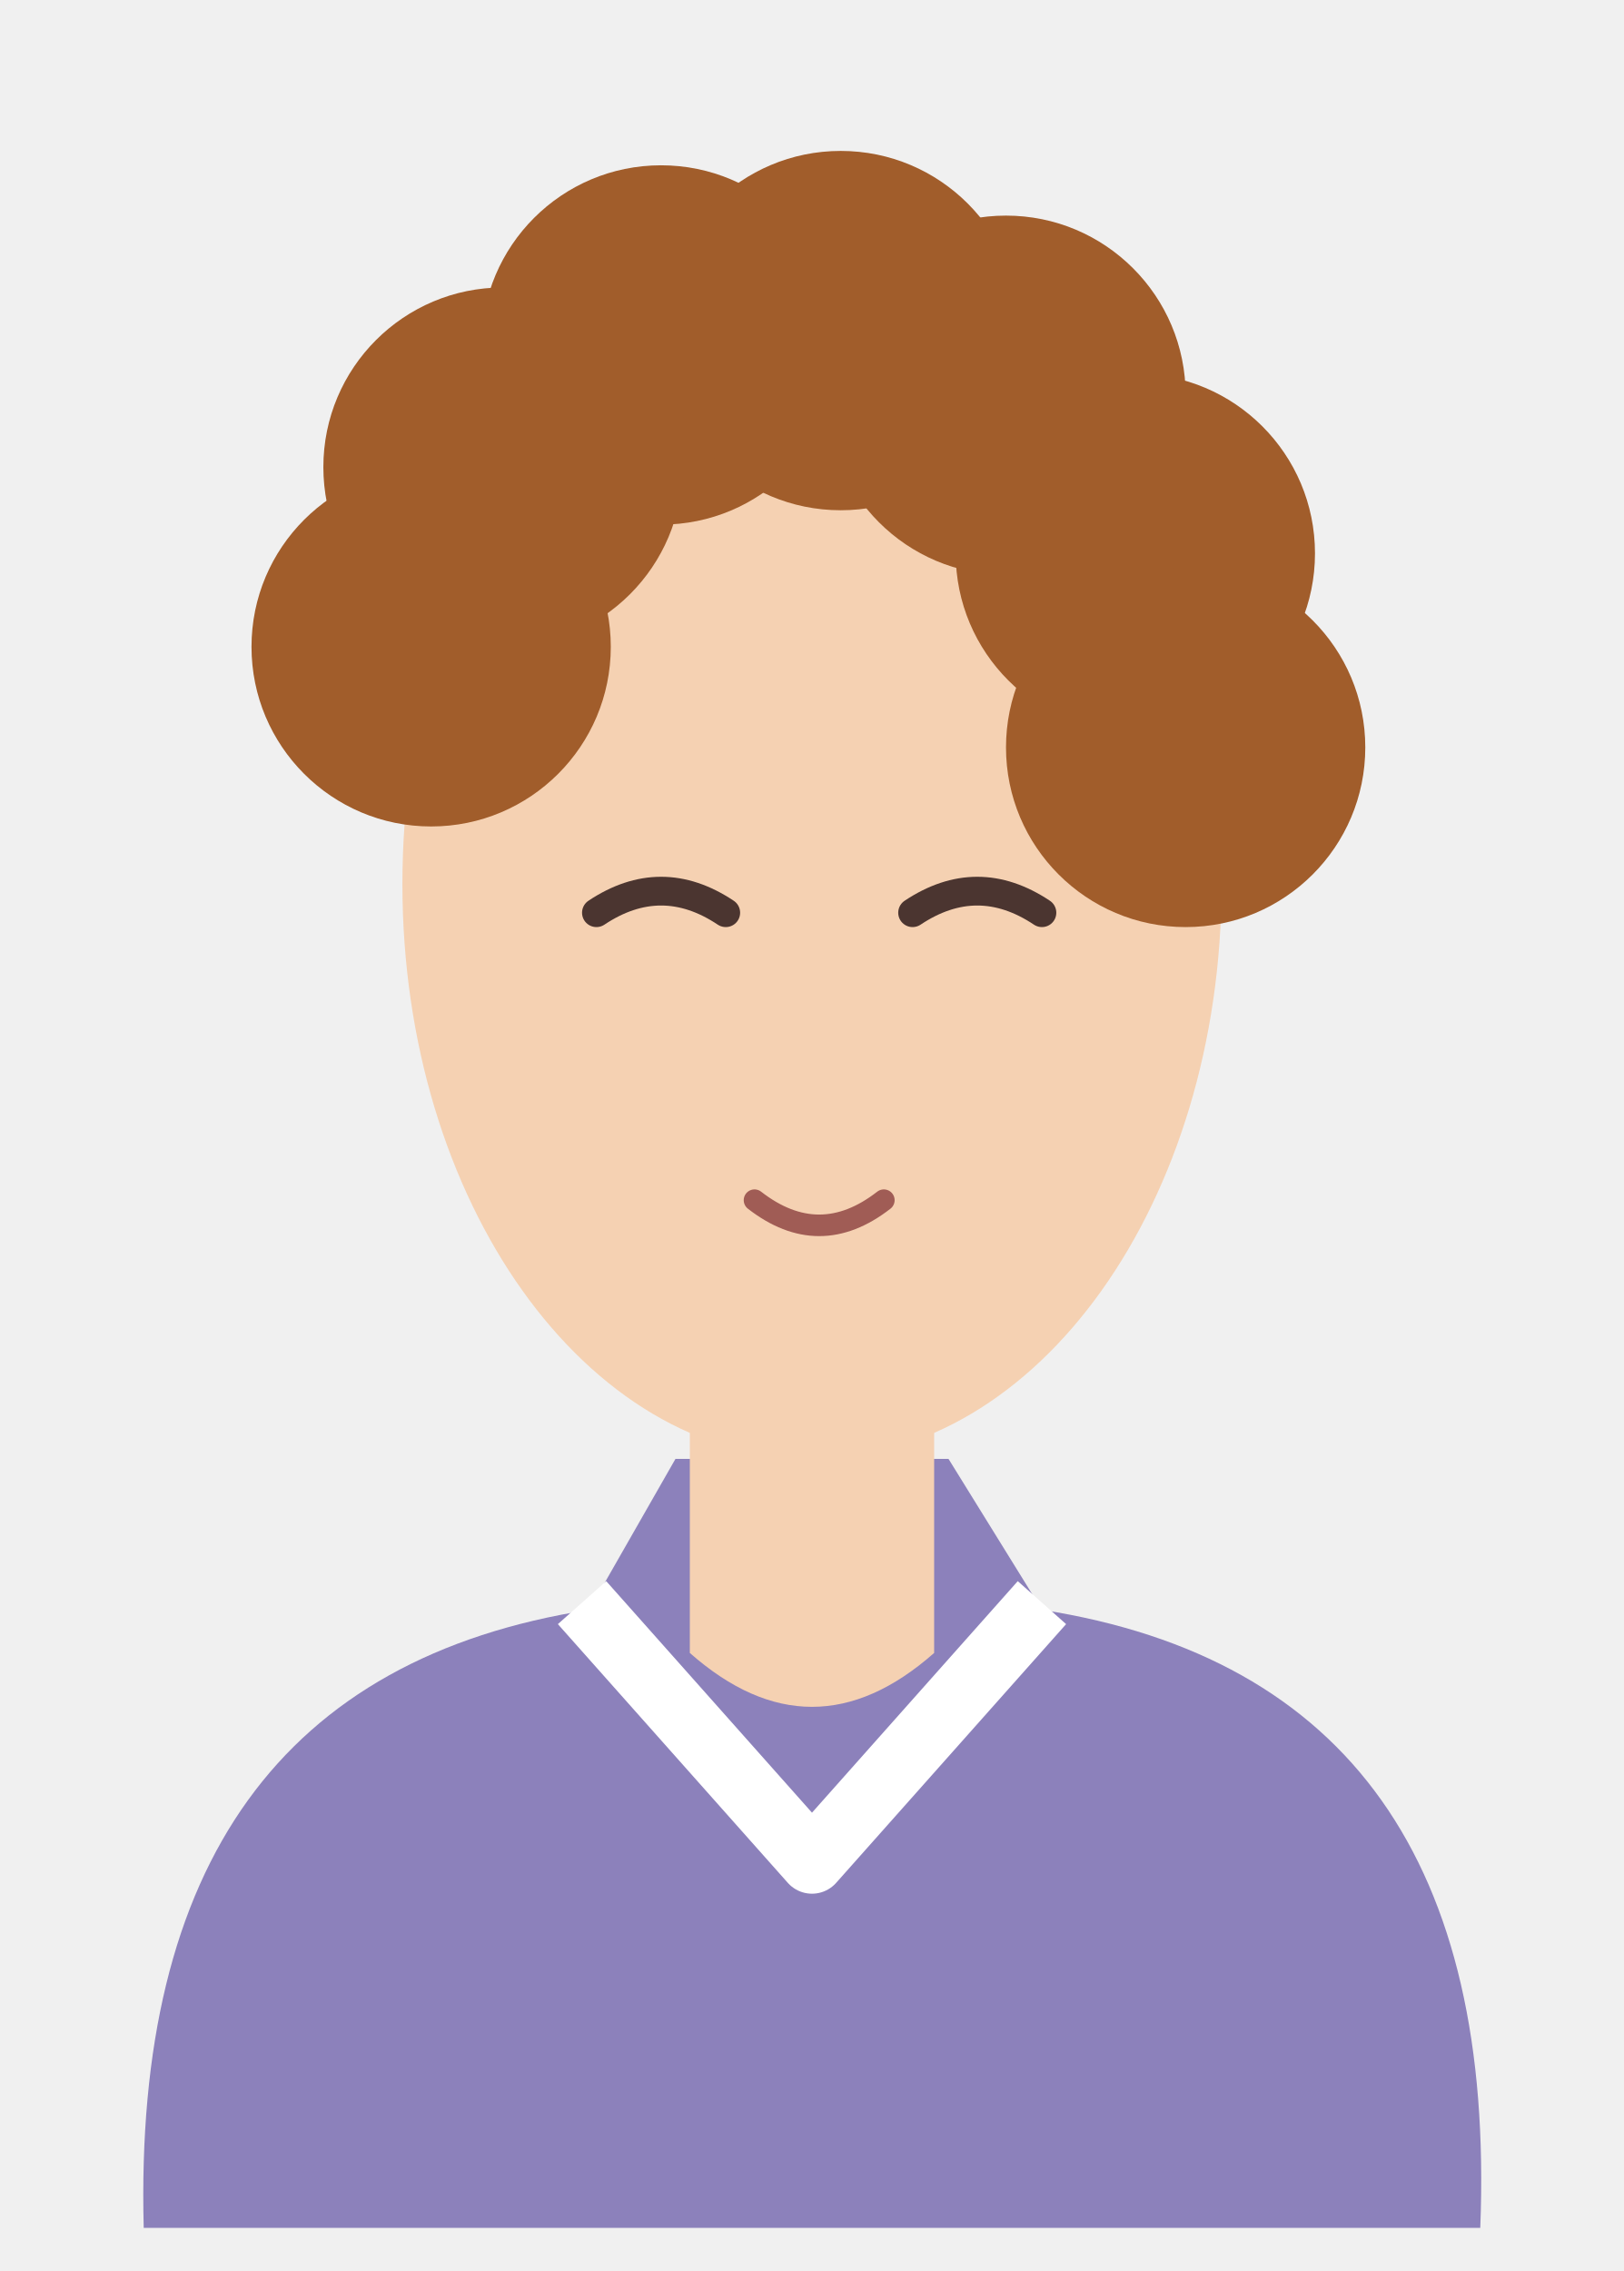
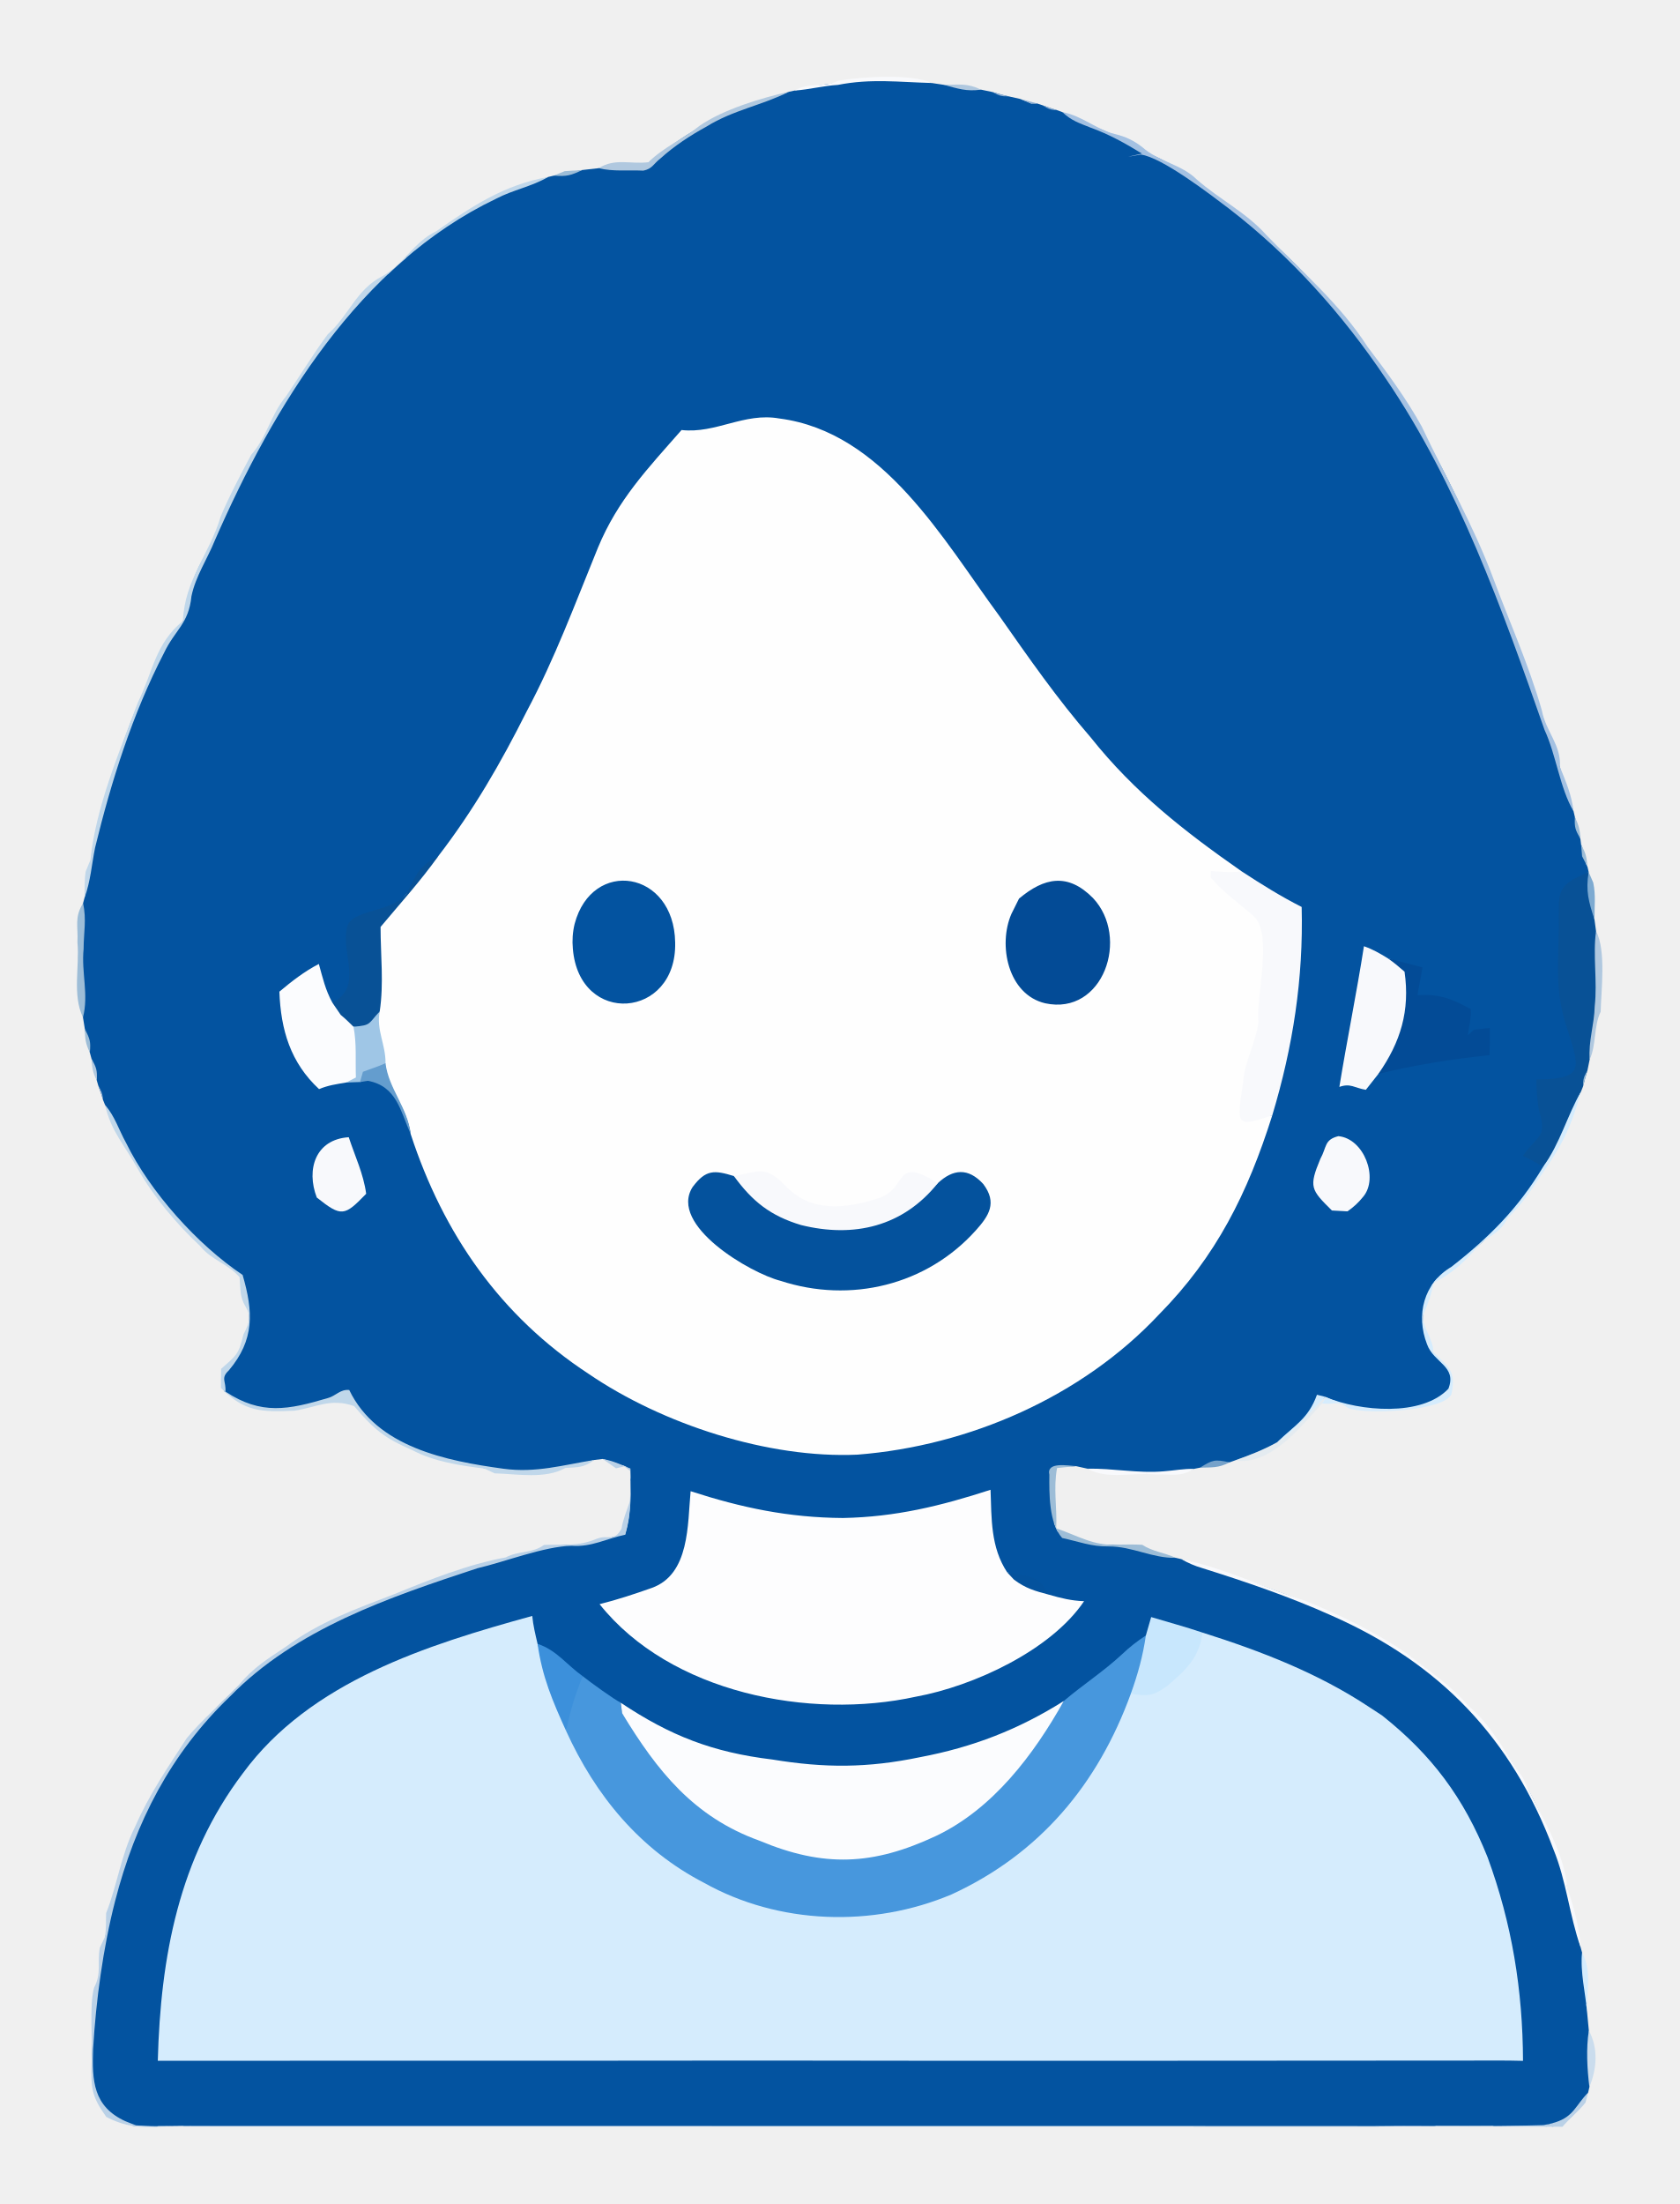
- <svg xmlns="http://www.w3.org/2000/svg" width="226" height="316" viewBox="0 0 226 316">
-   <path d="M20 310Q18 234 82 224L94 203H132L145 224Q209 234 206 310Z" fill="#8c81bb" />
-   <path d="M96 194V230Q113 245 130 230V194" fill="#f5d1b2" />
-   <ellipse cx="113" cy="123" rx="57" ry="80" fill="#f5d1b2" />
-   <circle cx="70" cy="65" r="25" fill="#a15d2b" />
-   <circle cx="92" cy="48" r="25" fill="#a15d2b" />
-   <circle cx="117" cy="46" r="25" fill="#a15d2b" />
-   <circle cx="140" cy="55" r="25" fill="#a15d2b" />
-   <circle cx="158" cy="77" r="25" fill="#a15d2b" />
-   <circle cx="60" cy="90" r="25" fill="#a15d2b" />
-   <circle cx="165" cy="104" r="25" fill="#a15d2b" />
-   <path d="M83 127q9 -6 18 0M127 127q9 -6 18 0" fill="none" stroke="#4b3530" stroke-width="4" stroke-linecap="round" />
-   <path d="M105 167q9 7 18 0" fill="none" stroke="#a05c55" stroke-width="3" stroke-linecap="round" />
-   <path d="M81 223L113 259L145 223" fill="none" stroke="#fff" stroke-width="9" stroke-linejoin="round" />
+ <svg xmlns="http://www.w3.org/2000/svg" width="237" height="311" viewBox="0 0 237 311">
+   <path fill="#0353a0" d="M112.14 12.78c2.02 -0.47 4.03 -0.93 6.09 -1.05c4.61 -1.21 8.63 -0.77 13.26 -0.02l1.72 0.26c2.07 0.19 3.14 0.62 5.25 0.68l1.58 0.33c1.12 0.32 1.21 0.39 2.34 0.62l1.6 0.36l1.56 0.65l0.83 -0.01l0.75 0.25c1.02 0.36 1.08 0.42 2.12 0.71l0.7 0.26c1.59 0.84 2.47 1.19 4.07 1.83c0.24 0.08 0.48 0.15 0.68 0.31c0.77 0.3 1.52 0.63 2.23 0.97c0.18 -0.01 0.33 0.08 0.47 0.16c1.32 0.67 2.69 1.37 3.82 2.59c-0.64 0.17 -1.33 0.32 -1.98 0.44c0.3 -1.37 1.1 -1.36 1.78 -0.72c2.96 0.36 10.08 5.68 12.66 7.81c8.64 6.66 16.1 14.98 22.16 24.03c10.31 14.78 16.68 32.68 22.52 49.63c1.63 3.5 2.25 8.14 3.73 11.6l0.19 0.81c0.38 1.55 0.45 1.54 0.78 3.1l0.1 0.81c0.3 0.55 0.28 1.04 0.32 1.58c0.28 0.06 0.35 0.17 0.22 0.43c0.09 0.18 0.24 0.34 0.12 0.64l0.23 0.44l0.18 0.78c-4.19 3.18 -3.2 2.68 -3.22 7.86c-0.05 5.26 -0.6 8.78 1.14 13.94c1.73 5.53 2.37 8.09 -4.56 8.13c0.01 1.55 0.33 2.1 0.64 3.62c1.1 3.8 -0.11 3.13 -2.31 6.28c1 0.46 1.68 0.24 2.08 1.72c-2.2 3.67 -4.69 6.86 -7.55 9.58c-0.11 0.11 -0.22 0.24 -0.38 0.31c-0.22 0.2 -0.44 0.42 -0.67 0.61c-0.27 0.25 -0.55 0.49 -0.82 0.74c-0.22 0.22 -0.46 0.42 -0.69 0.62c-0.08 0.17 -0.22 0.26 -0.34 0.37c-0.82 0.71 -1.69 1.41 -2.58 2.1c-0.62 0.37 -1.15 0.78 -1.64 1.24c-0.11 0.11 -0.16 0.26 -0.47 0.18c-0.28 0.3 -0.53 0.62 -0.75 0.95c0.04 0.24 -0.09 0.36 -0.18 0.52c0.01 0.17 -0.08 0.28 -0.15 0.41c-0.38 0.76 -0.63 1.52 -0.77 2.37c-0.02 0.14 -0.02 0.28 -0.14 0.42c-0.06 0.58 -0.07 1.14 -0.03 1.74c0.13 0.14 0.12 0.29 0.14 0.44c0.1 0.82 0.3 1.58 0.59 2.39c0.95 2.66 4.25 3.24 3.02 6.44c-3.75 4.03 -12.82 3.34 -17.39 1.13l-0.11 -0.06c-0.56 0.54 -0.89 0.4 -1.16 -0.21c-1.23 3.43 -3.16 4.32 -5.67 6.62c-1.94 1.07 -3.88 1.83 -5.97 2.56l-0.75 0.27c-2.22 0.17 -2.04 0.16 -4.17 0.75l-0.85 0.17c-1.43 0.6 -2.77 0.79 -4.22 0.61c-1.56 0.14 -3.15 0.08 -4.71 -0.03c-0.17 0.15 -0.34 0.1 -0.5 0.09c-1.88 -0.15 -3.72 -0.2 -5.62 -0.7l-1.61 -0.36c-1.2 0.2 -4 -0.65 -3.55 1.23c-0.01 1.72 -0.05 4.14 0.5 6.23c0.05 0.16 0.16 0.29 -0.05 0.53c0.15 0.45 0.32 0.88 0.54 1.27c0.33 -0.01 0.33 0.14 0.42 0.26c0.12 0.18 0.18 0.29 0.32 0.44c2.33 0.42 4.01 1.11 6.43 1.15c3.35 -0.13 6.21 1.51 9.48 1.83l0.77 0.18c0.36 0.07 0.64 0.25 0.93 0.4c0.27 -0.18 0.38 -0.05 0.52 0.01c0.51 0.22 1 0.39 1.58 0.56c6.17 1.94 12.47 4.07 18.35 6.77c15.25 6.73 25.53 17.44 31.37 33.1c1.86 4.51 2.33 9.32 3.62 13.93l0.21 0.77c-0.07 2.2 0.36 4.54 0.61 6.82c0.02 0.16 0.07 0.32 -0.02 0.5c0.05 0.39 0.09 0.77 0.12 1.15l0.24 2.51c0.41 2.69 0.58 5.3 0.08 7.98l-0.18 0.78c-1.37 2.15 -1.88 3.74 -4.49 4.58c-0.25 0.2 -0.55 0.31 -0.89 0.1c-0.3 0.07 -0.57 0.21 -0.94 -0.03c-2.2 0.07 -4.44 0.11 -6.67 0.12c-0.17 0 -0.33 0.03 -0.5 -0.06c-2.65 0.02 -5.32 0.01 -7.97 0c-0.17 0.08 -0.34 0.06 -0.51 0.06c-2.73 -0.01 -5.47 -0.02 -8.17 0.01c-55.34 -0.03 -110.69 0.01 -166.03 -0.02c-0.57 -0.01 -1.13 -0.01 -1.7 0c-0.17 0 -0.33 0.01 -0.5 -0.05c-1.14 0.01 -2.27 0.04 -3.41 0.03c-0.17 0.07 -0.33 0.05 -0.5 0.05c-0.89 -0.01 -1.79 -0.05 -2.68 -0.12c-0.34 0.09 -0.58 -0.06 -0.83 -0.16c-0.32 0.07 -0.57 -0.02 -0.75 -0.31c-3.6 -1.65 -4.56 -4.46 -4.65 -7.72c0 -0.16 -0.02 -0.32 0.02 -0.48c-0.01 -0.7 0.01 -1.42 0.03 -2.17c0.28 -6.8 1.31 -14.27 3.02 -20.88c2.82 -11.15 7.88 -21.01 16.26 -28.98c9.31 -9.63 22.56 -14.14 35.01 -18.15c3.91 -0.9 9.49 -3.1 13.38 -3.14c1.67 0.05 3.02 -0.31 4.45 -0.73c0.15 -0.05 0.29 -0.13 0.48 -0.06c0.61 -0.19 1.22 -0.39 1.87 -0.53c0.25 -0.06 0.47 -0.13 0.74 -0.1c0.79 -2.64 0.79 -4.94 0.75 -7.51c-0.01 -0.17 -0.02 -0.34 0.02 -0.51c0 -0.42 -0.01 -0.85 -0.02 -1.29c-0.25 0 -0.45 -0.09 -0.61 -0.27c-0.16 -0.07 -0.31 -0.13 -0.46 -0.2c-0.19 0.03 -0.33 -0.05 -0.48 -0.11c-0.76 -0.3 -1.5 -0.52 -2.35 -0.78l-1.17 0.14c-4.38 1.21 -8.26 2.26 -12.87 1.55c-8.05 -1.11 -17.98 -3.07 -21.88 -11.16c-1.25 0.79 -1.25 1.73 -2.77 1.07c-5.56 1.65 -9.65 2.46 -14.62 -1.07c-0.25 -0.2 -0.19 -0.43 -0.21 -0.61c-0.27 -0.12 -0.22 -0.22 -0.23 -0.34c-0.1 -0.56 -0.2 -1.3 0.2 -1.78c0.1 -0.15 0.2 -0.39 0.65 -0.39c1.83 -2.15 2.65 -4.14 2.92 -6.31c0.02 -0.14 0.02 -0.28 0.08 -0.42c0.02 -0.39 0.02 -0.78 0.01 -1.18c-0.04 -0.18 -0.04 -0.35 -0.05 -0.54c-0.05 -0.15 -0.05 -0.29 -0.07 -0.45c-0.17 -1.4 -0.47 -2.79 -0.93 -4.38c-6.42 -4.13 -13.17 -11.71 -16.55 -18.63c-1.13 -1.8 -1.69 -3.57 -2.75 -5.47l-0.27 -0.67c-0.25 -0.91 -0.37 -1.16 -0.68 -2.05l-0.21 -0.72c-0.36 -1.52 -0.44 -1.58 -0.76 -3.12l-0.22 -0.81c-0.33 -1.65 -0.44 -1.69 -0.71 -3.36l-0.26 -1.61c-0.36 -2.59 -0.54 -4.59 -0.68 -6.92c-0.01 -0.16 -0.05 -0.33 0.05 -0.5c-0.03 -0.72 -0.03 -1.51 0.05 -2.25c-0.1 -2.27 0.14 -3.98 0.59 -6.43l0.21 -0.78c0.56 -2.47 0.77 -4.73 1.26 -7.13c2.17 -9.43 5.18 -18.99 9.78 -27.54c0.72 -1.51 1.55 -2.53 2.26 -3.57c0.08 -0.11 0.13 -0.24 0.29 -0.3c0.21 -0.33 0.4 -0.67 0.58 -1.04c-0.03 -0.17 0.05 -0.29 0.11 -0.42c0.29 -0.73 0.5 -1.52 0.61 -2.58c0.25 -2.86 1.93 -5.44 3.4 -7.88c5.78 -13.24 13.44 -27.04 24.11 -37.28c0.12 -0.11 0.21 -0.25 0.43 -0.26c0.82 -0.77 1.66 -1.53 2.52 -2.26c0.02 -0.23 0.17 -0.3 0.29 -0.41c3.76 -3.17 7.89 -5.92 12.4 -8.08c2.27 -1.48 4.87 -1.97 7.4 -2.96l0.8 -0.19c1.84 -0.31 2.19 -0.45 4.02 -0.79l2.31 -0.26c2.25 -0.53 4.12 -0.56 6.19 -0.41c1.29 -0.27 0.91 -0.84 2.24 -1.24c1.95 -1.77 4.3 -3.36 6.67 -4.51c3.7 -2.29 7.82 -3.09 11.74 -4.62l0.8 -0.17z" />
+   <path fill="#fefefe" d="M96.19 60.68c4.85 0.54 8.83 -2.51 13.79 -1.63c14.68 1.89 23.12 17.09 31.08 27.89c4.15 5.91 8.13 11.64 12.88 17.12c6.16 7.74 13.26 13.29 21.31 18.9c-1.39 1.51 -2.16 0.8 -3.67 0.68c-0.01 0.32 0.24 -0.48 0.23 -0.16c1.77 2.09 3.78 3.28 5.73 5.01c2.99 2.44 0.6 12.75 1.07 15.76c-0.27 2.69 -2 5.69 -2.18 8.65c-0.93 6.17 -2.36 4.88 3.13 4.49c-3.46 10.95 -7.88 19.89 -16.02 28.13c-10.87 11.58 -26.76 18.5 -42.5 19.74c-12.58 0.58 -27.54 -4.29 -37.95 -11.39c-12.48 -8.17 -20.52 -19.76 -25.12 -33.82c-0.55 -3.77 -3.23 -6.43 -3.65 -10.02c-0.88 -2.54 -2.02 -4.78 -1.51 -7.4c0.32 -3.98 -0.34 -7.91 0.67 -11.91c2.77 -3.32 5.61 -6.58 8.38 -9.92c4.99 -6.49 8.81 -13.12 12.47 -20.41c4 -7.5 6.85 -15.25 10.05 -23.08c2.82 -6.82 7.07 -11.23 11.81 -16.63z" />
+   <path fill="#d5ecfd" d="M75.12 228.02c0.13 1.37 0.44 2.61 0.75 3.94c1.4 4.49 2.64 7.83 4.54 12.04c4.69 8.92 10.38 16.12 19.41 20.79c10.58 5.93 22.96 6.29 34.07 1.61c12.46 -5.72 20.56 -15.5 25.2 -28.27c2.35 0.39 3.09 0.4 5.04 -1.04c2.64 -2.24 3.82 -3.43 5.59 -6.72c8.21 2.6 16.3 5.71 23.51 10.5l1.81 1.18c7.04 5.58 11.56 11.64 14.91 20.02c3.45 9.39 4.96 18.75 5 28.73c-2.32 -0.06 -4.63 -0.05 -6.95 -0.04c-33.33 0.01 -66.67 0.07 -100 0c-28.57 0.04 -57.16 0 -85.73 0.03c0.39 -14.68 2.97 -28.61 12 -40.56c9.52 -12.98 26.02 -18.12 40.85 -22.21z" />
+   <path fill="#fdfdfe" d="M97.47 210.42c7.22 2.34 13.84 3.73 21.5 3.78c7.45 -0.14 13.84 -1.71 20.83 -3.98c0.15 4.08 0 8.1 2.35 11.65c0.6 0.1 0.82 0.47 1.14 0.82c2.05 0.67 3.07 0.78 4.75 2.33c1.73 0.5 3.15 0.85 4.96 0.92c-4.68 6.95 -15.63 11.99 -23.71 13.47c-15.03 3.3 -34.67 -0.51 -44.67 -13.05c2.48 -0.62 4.96 -1.44 7.36 -2.29c5.39 -1.92 5.05 -9 5.49 -13.65z" />
+   <path fill="#4797dd" d="M161.72 230.78c0.91 3.09 0.12 5.91 -2.12 8.21c-4.64 12.77 -12.84 22.6 -25.31 28.33c-11.1 4.68 -24.36 4.28 -34.94 -1.65c-9.03 -4.67 -15.3 -12.29 -19.46 -21.44c-0.13 -2.92 0.6 -5.36 2.35 -7.71c0.98 0.79 4.59 3.4 5.33 3.71l0.23 1.51c6.1 7.48 10.47 13.73 19.76 17.06c9.07 3.8 15.13 3.35 24.33 -0.1c8.05 -3.8 13.52 -11.37 18.25 -18.68c2.69 -2.29 5.65 -4.19 8.25 -6.62c1.07 -1.01 2.1 -1.82 3.33 -2.62z" />
+   <path fill="#fbfcfe" d="M150.14 240.02c-4.24 7.58 -10.02 15.25 -18.07 19.06c-8.87 4.15 -15.81 4.45 -24.87 0.66c-9.29 -3.34 -14.45 -9.84 -19.4 -18l-0.19 -1.47c7 4.67 13 7 21.39 8.01c7.43 1.22 13.45 1.21 20.85 -0.33c7.43 -1.4 13.9 -3.9 20.29 -7.93z" />
+   <path fill="#04529d" d="M132.35 166.96c2.16 -2.02 4.3 -2.21 6.42 0.11c1.99 2.64 0.84 4.45 -1.07 6.57c-6.95 7.73 -17.68 10.31 -27.52 7.1c-4.25 -1.07 -15.86 -7.85 -12.43 -13.24c1.86 -2.49 3.07 -2.4 5.83 -1.55c3.65 2.76 5.44 4.66 9.74 5.95c7.48 1.86 13.15 0.27 19.03 -4.94z" />
+   <path fill="#034b96" d="M143.82 126.8c3.56 -2.99 6.89 -3.67 10.43 -0.09c5.26 5.56 1.46 16.64 -6.74 14.86c-5.27 -1.24 -6.68 -8.24 -4.76 -12.62l1.07 -2.15z" />
+   <path fill="#0353a0" d="M81.1 130.37c2.46 -9.33 14.04 -7.58 14.19 2.63c0.25 10.78 -13.53 11.85 -14.44 0.88c-0.11 -1.19 -0.03 -2.36 0.25 -3.51z" />
+   <path fill="#f8f9fc" d="M170.9 122.9c1.52 0.12 2.84 0.24 4.35 0.06c2.77 1.81 5.5 3.52 8.46 5.02c0.26 10.12 -1.23 19.72 -4.15 29.41c-5.16 1.68 -5.05 1.51 -4.11 -4.66c0.18 -2.96 1.89 -5.88 2.17 -8.57c-0.48 -3.01 2.2 -12.53 -0.78 -14.97c-1.96 -1.73 -4.18 -3.25 -5.95 -5.34l0.01 -0.95z" />
+   <path fill="#085196" d="M224.22 123.06c-0.12 2.71 0.33 4.1 0.82 6.71l0.22 1.64c0.42 3.47 0.99 7.16 0.23 10.59c-0.05 2.57 -0.78 4.88 -1.13 7.49l-0.32 1.57c-0.32 1.06 -0.36 1.17 -0.62 2.25l-0.29 0.73c-1.74 3.61 -2.69 7.43 -5.35 10.62c-0.94 -0.59 -1.85 -1.09 -2.85 -1.55c2.21 -3.14 3.41 -2.51 2.31 -6.31c-0.31 -1.52 -0.39 -2.94 -0.4 -4.48c6.93 -0.04 6.07 -1.66 4.34 -7.18c-1.75 -5.17 -1.23 -8.95 -1.18 -14.21c0.02 -5.18 -0.52 -5.91 4.22 -7.87z" />
+   <path fill="#fbfcfe" d="M39.43 139.93c1.78 -1.49 3.51 -2.84 5.57 -3.91c0.55 1.98 0.92 3.66 1.92 5.48c1.51 -0.15 1.51 0.46 1.89 1.03c0.64 0.53 1.38 1.31 1.97 1.89c0.47 2.41 0.54 5.35 -0.26 7.78c-0.26 0.13 -0.61 0.47 -1.02 0.31c-0.2 0.1 -0.39 0.23 -0.64 0.24c-1.36 0.23 -2.54 0.39 -3.83 0.93c-4.03 -3.74 -5.4 -8.35 -5.6 -13.75z" />
+   <path fill="#f8f9fc" d="M192.5 133.52c1.24 0.43 2.22 1 3.33 1.68c1.08 0.28 1.86 1.1 2.65 1.78c1.3 5.43 -0.08 10.58 -3.94 14.55l-1.77 2.25c-1.61 -0.26 -2.15 -0.97 -3.74 -0.41c1.08 -6.63 2.43 -13.22 3.47 -19.85z" />
+   <path fill="#034b96" d="M195.83 135.2c1.64 0.46 3.28 0.88 4.92 1.3c-0.18 1.32 -0.49 2.61 -0.69 3.93c3.03 -0.21 4.86 0.49 7.5 1.96c0.11 1.31 -0.23 2.4 -0.4 3.7l0.84 -0.78l2.27 -0.26c0.03 1.28 0.01 2.55 -0.05 3.84c-5.35 0.55 -10.46 1.37 -15.68 2.64c3.14 -4.49 4.48 -8.92 3.69 -14.42c-0.78 -0.68 -1.53 -1.32 -2.4 -1.91z" />
+   <path fill="#f8f9fc" d="M103.58 165.95c3.69 -0.68 4.41 -1.54 7.28 1.37c3.59 3.82 8.46 3.25 13.06 1.78c4.33 -1.35 2.11 -6.17 8.43 -2.14c-4.89 6.11 -11.82 7.76 -19.3 5.9c-4.3 -1.29 -6.87 -3.33 -9.47 -6.91z" />
+   <path fill="#bad1e7" d="M85.06 205.87c1.45 0.27 2.56 0.77 3.9 1.36c0.05 3.34 0.24 6.1 -0.72 9.33c-2.68 0.55 -4.74 1.77 -7.57 1.56c-3.88 0.09 -9.41 2.27 -13.32 3.18c-12.42 4.09 -25.56 8.52 -34.92 18.11c-8.34 8.01 -13.33 17.73 -16.19 28.87c-1.7 6.61 -2.7 14.04 -3.1 20.84c-0.16 4.46 0 8.11 4.54 10.19l0.75 0.3l0.76 0.29c2.93 0.25 5.84 0.04 8.78 0.09c55.34 0.02 110.69 -0.03 166.03 0.01c7.87 -0.08 15.97 0.12 23.81 -0.13l0.88 -0.17l0.84 -0.23c2.61 -0.84 2.85 -2.42 4.61 -4.19l-0.37 1.41c-0.98 1.23 -2.22 2.21 -3.25 3.41c-14.15 -0.09 -28.37 -0.02 -42.52 -0.04l-152.08 0c-4.4 -0.19 -6.84 0.78 -10.92 -1.35c-2.1 -2.93 -2.18 -4.1 -2.07 -7.69c0.17 -2.92 -0.36 -7.88 0.34 -10.53c1.1 -2.04 0.43 -3.51 0.82 -5.65l0.7 -1.48c0.24 -1.16 0.14 -2.23 0.19 -3.41c1.53 -3.81 2.12 -8.3 4.08 -12.17c2.01 -4.61 4.6 -8.34 7.31 -12.53c1.92 -2.35 5.2 -5.2 7.37 -7.52c2.06 -2.45 3.97 -3.61 6.6 -5.36c4.75 -3.53 9.88 -5.33 15.34 -7.44c5.02 -2.05 10.32 -4.18 15.7 -5.17c1.82 -0.97 3.68 -0.52 5.41 -1.76c2.94 -0.13 4.63 0.28 7.44 -0.87c1.79 -0.66 2.32 0.56 3.49 -1.41c0.19 -1.27 0.73 -2.56 1.12 -3.69c0.21 -0.63 0.08 -4.03 0.1 -4.47l-0.83 -0.64l-1.17 0.27l-1.88 -1.32z" />
+   <path fill="#085196" d="M46.92 141.5c4.36 -2.34 1.26 -6.75 2.01 -10.43c0.31 -2.97 6.98 -2.14 8.67 -5.37c1.33 -2.59 1.48 -3.38 4.26 -4.9c-2.51 3.53 -5.38 6.68 -8.15 10c0 3.97 0.48 7.98 -0.12 11.92c-1.1 2.28 -1.03 2.72 -3.7 2.16c-0.59 -0.59 -1.17 -1.15 -1.81 -1.68l-1.16 -1.7z" />
+   <path fill="#a4c1e2" d="M149.94 15.82c2.76 0.5 4.83 2.47 7.39 3.09c1.52 0.36 2.68 0.91 3.91 1.87c2.31 2.06 5.52 2.4 7.67 4.55c3.19 2.81 6.98 4.63 9.85 7.87c5 5.17 10.37 9.68 14.27 15.76c2.69 3.54 5.45 7.28 7.62 11.21c3.35 7.08 7.24 13.84 10 21.17c2.35 6.35 5.09 12.36 6.96 18.91c0.56 3.01 2.74 4.82 2.55 7.97c0.85 2.11 1.66 3.97 1.92 6.25c-1.91 -3.19 -2.46 -7.97 -4.09 -11.47c-5.93 -16.93 -12.25 -34.69 -22.41 -49.58c-6.07 -9.05 -13.45 -17.3 -22.1 -23.96c-2.65 -2.01 -9.52 -7.29 -12.48 -7.65l-1.77 0.31c0.64 -0.18 1.3 -0.28 1.94 -0.45c-2.44 -1.49 -4.6 -2.7 -7.3 -3.68c-1.59 -0.64 -2.66 -0.96 -3.93 -2.17z" />
+   <path fill="#c8e7fd" d="M162.47 228.18c2.42 0.73 4.85 1.38 7.25 2.19c-0.47 3.56 -2.35 5.28 -4.98 7.52c-1.96 1.44 -2.79 1.49 -5.14 1.1c0.98 -2.73 1.71 -5.33 2.12 -8.21l0.75 -2.6z" />
+   <path fill="#c0d7ea" d="M25.82 87.62c0.23 -5.79 3.75 -9.44 5.31 -14.68c0.94 -2.38 3.12 -6.54 4.33 -8.78c2.23 -2.48 2.75 -5.67 4.87 -8.18c1.86 -2.73 4.02 -6.26 5.93 -8.81c2.99 -2.64 3.96 -6.28 7.71 -8.2c2.98 -1.62 4.4 -4.81 7.61 -6.35c5.02 -3.51 9.59 -6.55 15.79 -7.65c-2.33 1.36 -4.97 1.82 -7.35 3.07c-19.34 9.24 -31.42 29.27 -39.7 48.22c-1.06 2.63 -2.73 5.08 -3.3 7.88c-0.38 3.88 -2.34 4.77 -3.86 7.97c-4.46 8.62 -7.45 18.1 -9.74 27.5c-0.49 2.4 -0.62 4.7 -1.49 7.07c0.03 -1.26 -0.03 -2.44 0.16 -3.69l0.67 -1.64c0.78 -7.51 4.05 -15.16 6.69 -22.21c2.12 -4.28 2.43 -8.31 6.37 -11.52z" />
+   <path fill="#f8f9fc" d="M188.89 160.32c3.64 0.34 5.71 5.92 3.51 8.54c-0.69 0.86 -1.33 1.44 -2.22 2.07l-2.2 -0.12c-2.97 -2.93 -3.29 -3.31 -1.63 -7.29c0.93 -1.69 0.53 -2.69 2.54 -3.2z" />
+   <path fill="#c0d7ea" d="M14.82 155.9c1.41 1.64 1.94 3.51 2.97 5.36c3.38 6.91 10.09 14.4 16.45 18.64c1.52 5.21 1.7 9.16 -1.95 13.48c-1.2 1.11 -0.34 1.55 -0.48 2.98c5.07 3.36 8.92 2.56 14.48 0.91c1.09 -0.29 1.74 -1.27 3 -1.13c3.9 8.09 13.71 10 21.77 11.11c4.61 0.62 8.39 -0.53 12.83 -1.24c-1.54 1.11 -2.28 1.01 -4.1 1.13c-2.83 1.61 -6.84 0.84 -9.97 0.76l-1.46 -0.68c-3.35 -0.4 -7.11 -0.98 -10.12 -2.57c-4.01 -1.75 -5.41 -2.9 -8.26 -6.24c-3.33 -1.18 -5.42 0.21 -8.43 0.65c-4.58 0.19 -7.04 0.21 -10.37 -3.22l0.03 -2.69c2.2 -1.94 2.48 -2.04 3.15 -4.85c1.97 -3.71 -0.25 -3.15 -0.43 -6.34l-0.12 -1.74c-1.66 -1.92 -3.97 -2.41 -5.56 -4.39c-3.34 -3.11 -6.61 -7.01 -8.83 -10.94c-1.72 -3.13 -3.77 -5.25 -4.6 -8.99z" />
+   <path fill="#f8f9fc" d="M44.71 168.98c-1.53 -3.97 -0.18 -8.21 4.51 -8.51c0.88 2.68 2.08 5.16 2.46 7.98c-3.07 3.17 -3.47 3.31 -6.97 0.53z" />
+   <path fill="#3c90db" d="M75.87 231.96c2.69 0.88 4.13 2.98 6.37 4.56c-1.07 2.6 -1.77 4.96 -2.35 7.71c-1.91 -4.21 -3.37 -7.63 -4.02 -12.27z" />
+   <path fill="#f8f9fc" d="M166.71 220c5.93 1.23 11.85 4.06 17.64 5.95c4.45 1.77 9.88 4.43 13.88 7.16c3.14 2.42 6.43 4.57 9.03 7.63c3.29 2.72 5.26 6.76 7.7 10.16c2.18 4.77 5.76 10.12 6.23 15.43c0.85 2.6 1.77 5.69 1.89 8.44c-1.59 -4.49 -1.99 -9.33 -3.85 -13.85c-5.87 -15.64 -16 -26.2 -31.25 -32.93c-5.9 -2.66 -12.16 -4.79 -18.33 -6.73c-1.1 -0.32 -1.96 -0.71 -2.94 -1.26z" />
+   <path fill="#d5ecfd" d="M223.13 154.04c-1.28 4.73 -2.7 7.67 -5.51 11.62c-1.58 2.37 -2.83 4.31 -4.86 6.23c-1.13 2.38 -2.93 2.44 -4.47 4.33c-2.05 2.29 -3.32 3.37 -5.98 4.84c-0.26 1.52 -0.73 2.74 -1.3 4.16c-0.86 1.23 1.47 3.91 1.25 5.56c2.1 2.04 3.31 2.61 2.59 5.94c-1.02 2.42 -12.29 2.94 -14.58 1.96c-1.62 -1.19 -1.67 -0.41 -3.69 -0.64l0.61 -0.87c4.7 1.96 13.45 2.79 17.23 -1.21c1.24 -3.21 -2.07 -3.62 -3.02 -6.28c-1.6 -4.13 -0.47 -8.61 3.43 -10.91c5.35 -4.17 9.45 -8.27 12.95 -14.11c2.42 -3.35 3.37 -7.16 5.35 -10.62z" />
+   <path fill="#9fc6e6" d="M53.59 142.72c-0.51 2.62 0.86 4.68 0.82 7.3c-0.52 1.72 -1.39 1.49 -2.46 1.9c-0.08 0.27 0.27 0.19 -0.6 0.23c-0.06 0.21 0.01 0.46 -0.54 0.53l-1.95 0.07l1.37 -0.71c-0.09 -2.43 0.13 -4.76 -0.34 -7.16c2.57 -0.21 2.04 -0.41 3.7 -2.16z" />
+   <path fill="#b0c8df" d="M91.52 22.89c2.07 -2.08 4.94 -3.3 7.23 -5.15c3.26 -2.27 8.74 -3.94 12.59 -4.79c-3.72 1.89 -7.9 2.59 -11.59 4.89c-2.31 1.26 -4.6 2.76 -6.55 4.53c-1 0.77 -1.11 1.44 -2.4 1.71c-2.07 -0.11 -4.28 0.16 -6.3 -0.35c2.32 -1.46 4.45 -0.53 7.02 -0.84z" />
+   <path fill="#9dbdd7" d="M149.91 217.02c-1.9 -2.12 -1.83 -6.37 -1.81 -8.92c-0.44 -1.88 2.59 -1.28 3.75 -1.22l-2.66 0.27c-0.55 2.85 0.02 5.63 -0.12 8.51c3.03 1.02 5.33 2.54 8.67 2.3c1.16 -0.02 2.31 -0.04 3.47 0.02c1.5 0.98 3.14 1.1 4.73 1.84c-3.27 0.09 -6.15 -1.63 -9.49 -1.61c-2.43 0.04 -4.22 -0.69 -6.54 -1.19z" />
+   <path fill="#9dbdd7" d="M11.72 127.46c0.52 2.27 0.08 4.18 0.08 6.45c-0.34 3.3 0.75 6.4 -0.09 9.65c-1.53 -3.19 -0.46 -7.14 -0.78 -10.6c0.12 -2.23 -0.47 -3.49 0.79 -5.5z" />
+   <path fill="#b0c8df" d="M225.26 131.41c1.45 2.64 0.71 8.46 0.65 11.35c-1 2.03 -0.61 4.77 -1.55 6.73c-0.2 -2.58 0.66 -4.95 0.71 -7.52c0.4 -3.45 -0.29 -7.25 0.19 -10.56z" />
+   <path fill="#649dce" d="M54.41 150.02c0.42 3.59 3.12 6.23 3.56 10.03c-1.48 -3.31 -1.97 -6.77 -6.04 -7.54l-1.12 0.17l0.41 -1.44c1.06 -0.41 2.15 -0.73 3.19 -1.22z" />
+   <path fill="#f8f9fc" d="M112.14 12.78c2.06 -1.22 4.13 -0.37 6.22 -1.4c3.03 -0.52 10.3 -1.03 13.13 0.33c-4.63 -0.12 -8.57 -0.65 -13.23 0.27c-2.06 0.12 -4.06 0.66 -6.12 0.8z" />
+   <path fill="#d3e4f1" fill-opacity="0.404" d="M187.19 197.17l-0.61 0.87c-3.06 3.36 -7.25 8.8 -12.3 8.04c2.09 -0.73 4.03 -1.49 5.97 -2.56c2.39 -1.37 4.78 -4.51 6.83 -6.41l0.11 0.06z" />
+   <path fill="#f8f9fc" d="M153.46 207.24c3.6 -0.07 7.21 0.69 10.81 0.37c1.42 -0.1 2.8 -0.38 4.24 -0.34c-2.02 1.25 -3.24 0.68 -5.47 0.79c-3.18 -0.34 -6.7 0.78 -9.58 -0.82z" />
+   <path fill="#04529d" d="M142.15 221.87c2.7 0.5 4.51 0.32 5.89 3.15c-1.96 -0.52 -3.28 -0.88 -4.93 -2.12l-0.96 -1.03z" />
+   <path fill="#cadced" d="M224.24 286.52c1.35 2.51 1.14 5.38 0.08 7.98c-0.32 -2.56 -0.48 -5.43 -0.08 -7.98z" />
+   <path fill="#7daad1" d="M224.22 123.06l0.64 1.48c0.39 1.8 0.15 3.42 0.18 5.23c-0.81 -2.51 -1.28 -4.05 -0.82 -6.71z" />
+   <path fill="#d5ecfd" d="M223.29 275.54c1.48 2.68 0.52 5.55 0.71 8.47c-0.22 -2.74 -1.01 -5.75 -0.71 -8.47z" />
+   <path fill="#d5ecfd" d="M187.08 197.11c-2.05 1.9 -4.44 5.04 -6.83 6.41c2.42 -2.4 4.39 -3.28 5.62 -6.71l1.21 0.3z" />
+   <path fill="#76a2ca" d="M169.36 207.1c1.8 -1.12 2.08 -1.2 4.17 -0.75c-1.59 0.82 -2.44 0.69 -4.17 0.75z" />
+   <path fill="#b0c8df" d="M133.21 11.97c2.11 0 3.29 -0.28 5.25 0.68c-2.07 0.29 -3.28 -0.15 -5.25 -0.68z" />
+   <path fill="#9dbdd7" d="M78.17 24.78l1.53 -0.63l2.49 -0.16c-1.64 0.77 -2.2 0.94 -4.02 0.79z" />
+   <path fill="#9dbdd7" d="M11.97 145.17c0.71 1.46 0.86 1.74 0.71 3.36c-0.62 -1.3 -0.67 -1.92 -0.71 -3.36z" />
+   <path fill="#9dbdd7" d="M223.15 119.19c0.66 1.2 0.78 1.72 0.89 3.09l-0.75 -1.45l-0.14 -1.64z" />
+   <path fill="#b0c8df" d="M12.9 149.34c0.7 1.34 0.84 1.61 0.76 3.12c-0.6 -1.17 -0.65 -1.81 -0.76 -3.12z" />
+   <path fill="#9dbdd7" d="M222.27 115.28c0.54 1.18 0.73 1.8 0.78 3.1c-0.73 -1.35 -0.85 -1.56 -0.78 -3.1z" />
+   <path fill="#8eafd3" d="M143.98 13.96l2.39 0.64l-0.83 0.01l-1.56 -0.65z" />
+   <path fill="#9dbdd7" d="M224.04 151.06l-0.62 2.25c0.02 -1.09 0.09 -1.3 0.62 -2.25z" />
+   <path fill="#8eafd3" d="M140.04 12.98l2.34 0.62c-1.14 0.01 -1.33 -0.09 -2.34 -0.62z" />
+   <path fill="#8eafd3" d="M147.12 14.85l2.12 0.71c-1.06 -0.06 -1.22 -0.16 -2.12 -0.71z" />
+   <path fill="#8eafd3" d="M13.87 153.18c0.46 0.81 0.6 1.12 0.68 2.05l-0.68 -2.05z" />
+   <path fill="#0858a1" d="M219.53 299.47l-0.84 0.23l-0.88 0.17l0.88 -0.21l0.84 -0.19z" />
</svg>
